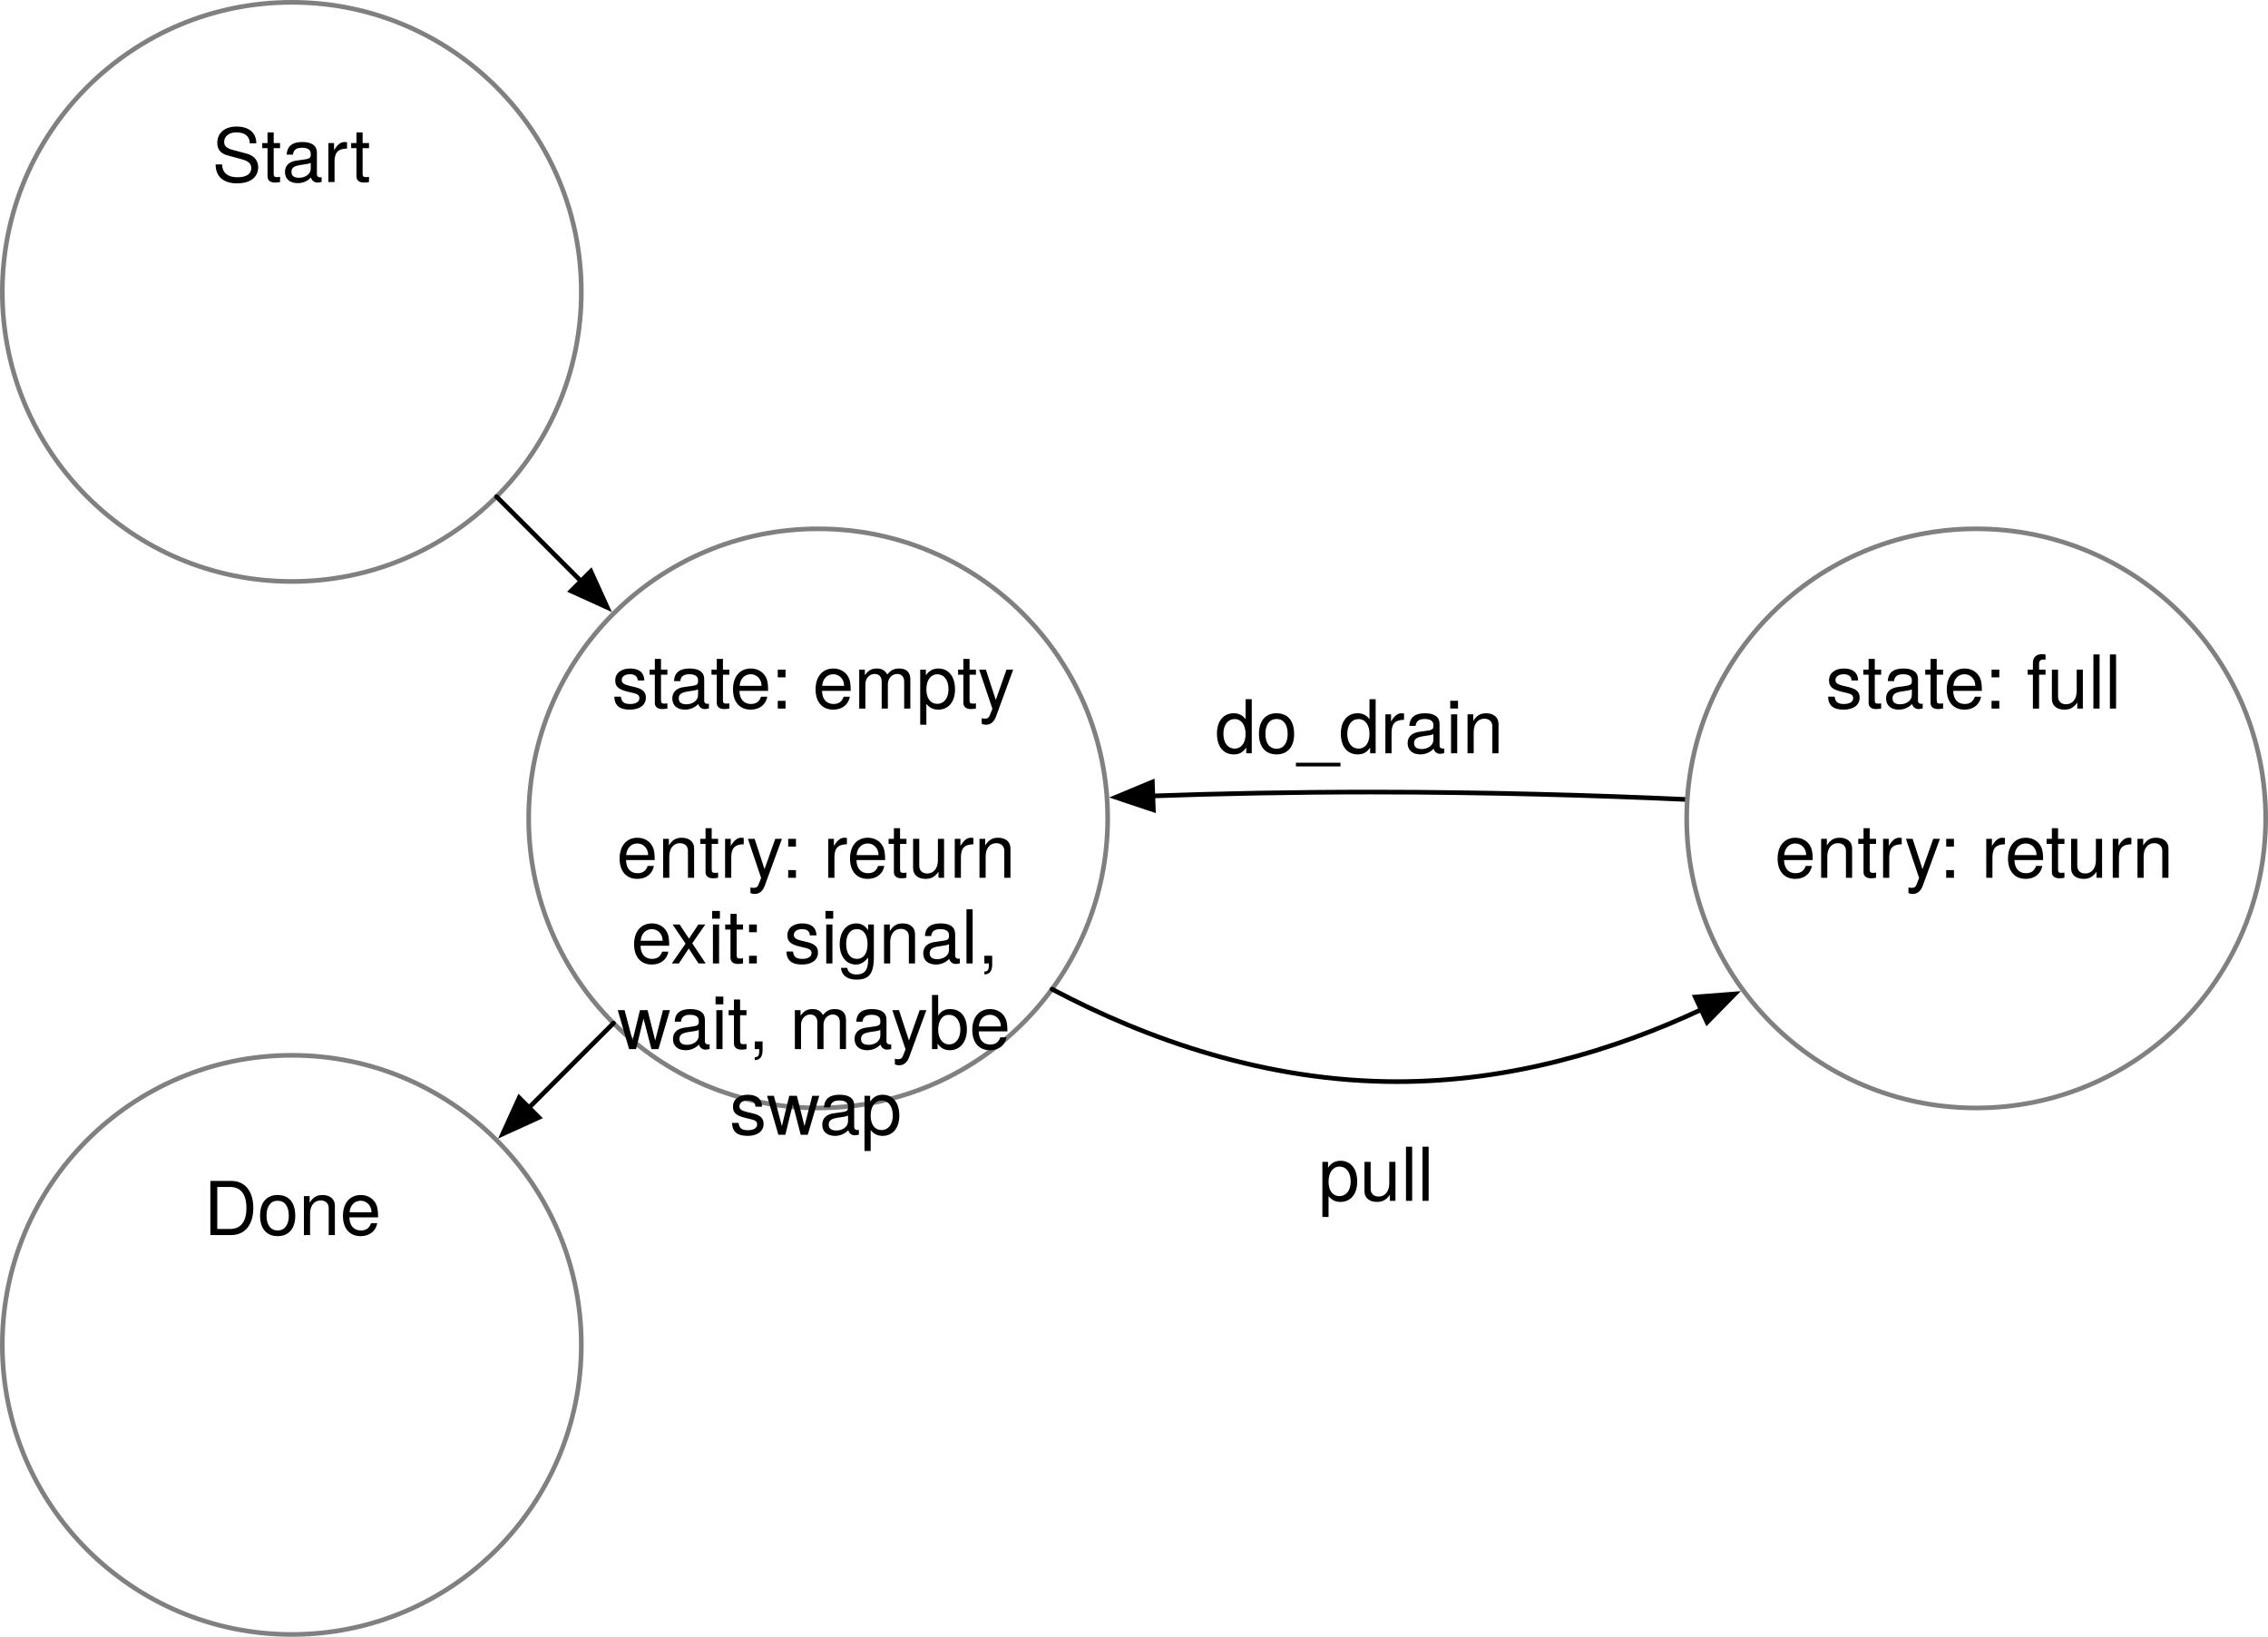
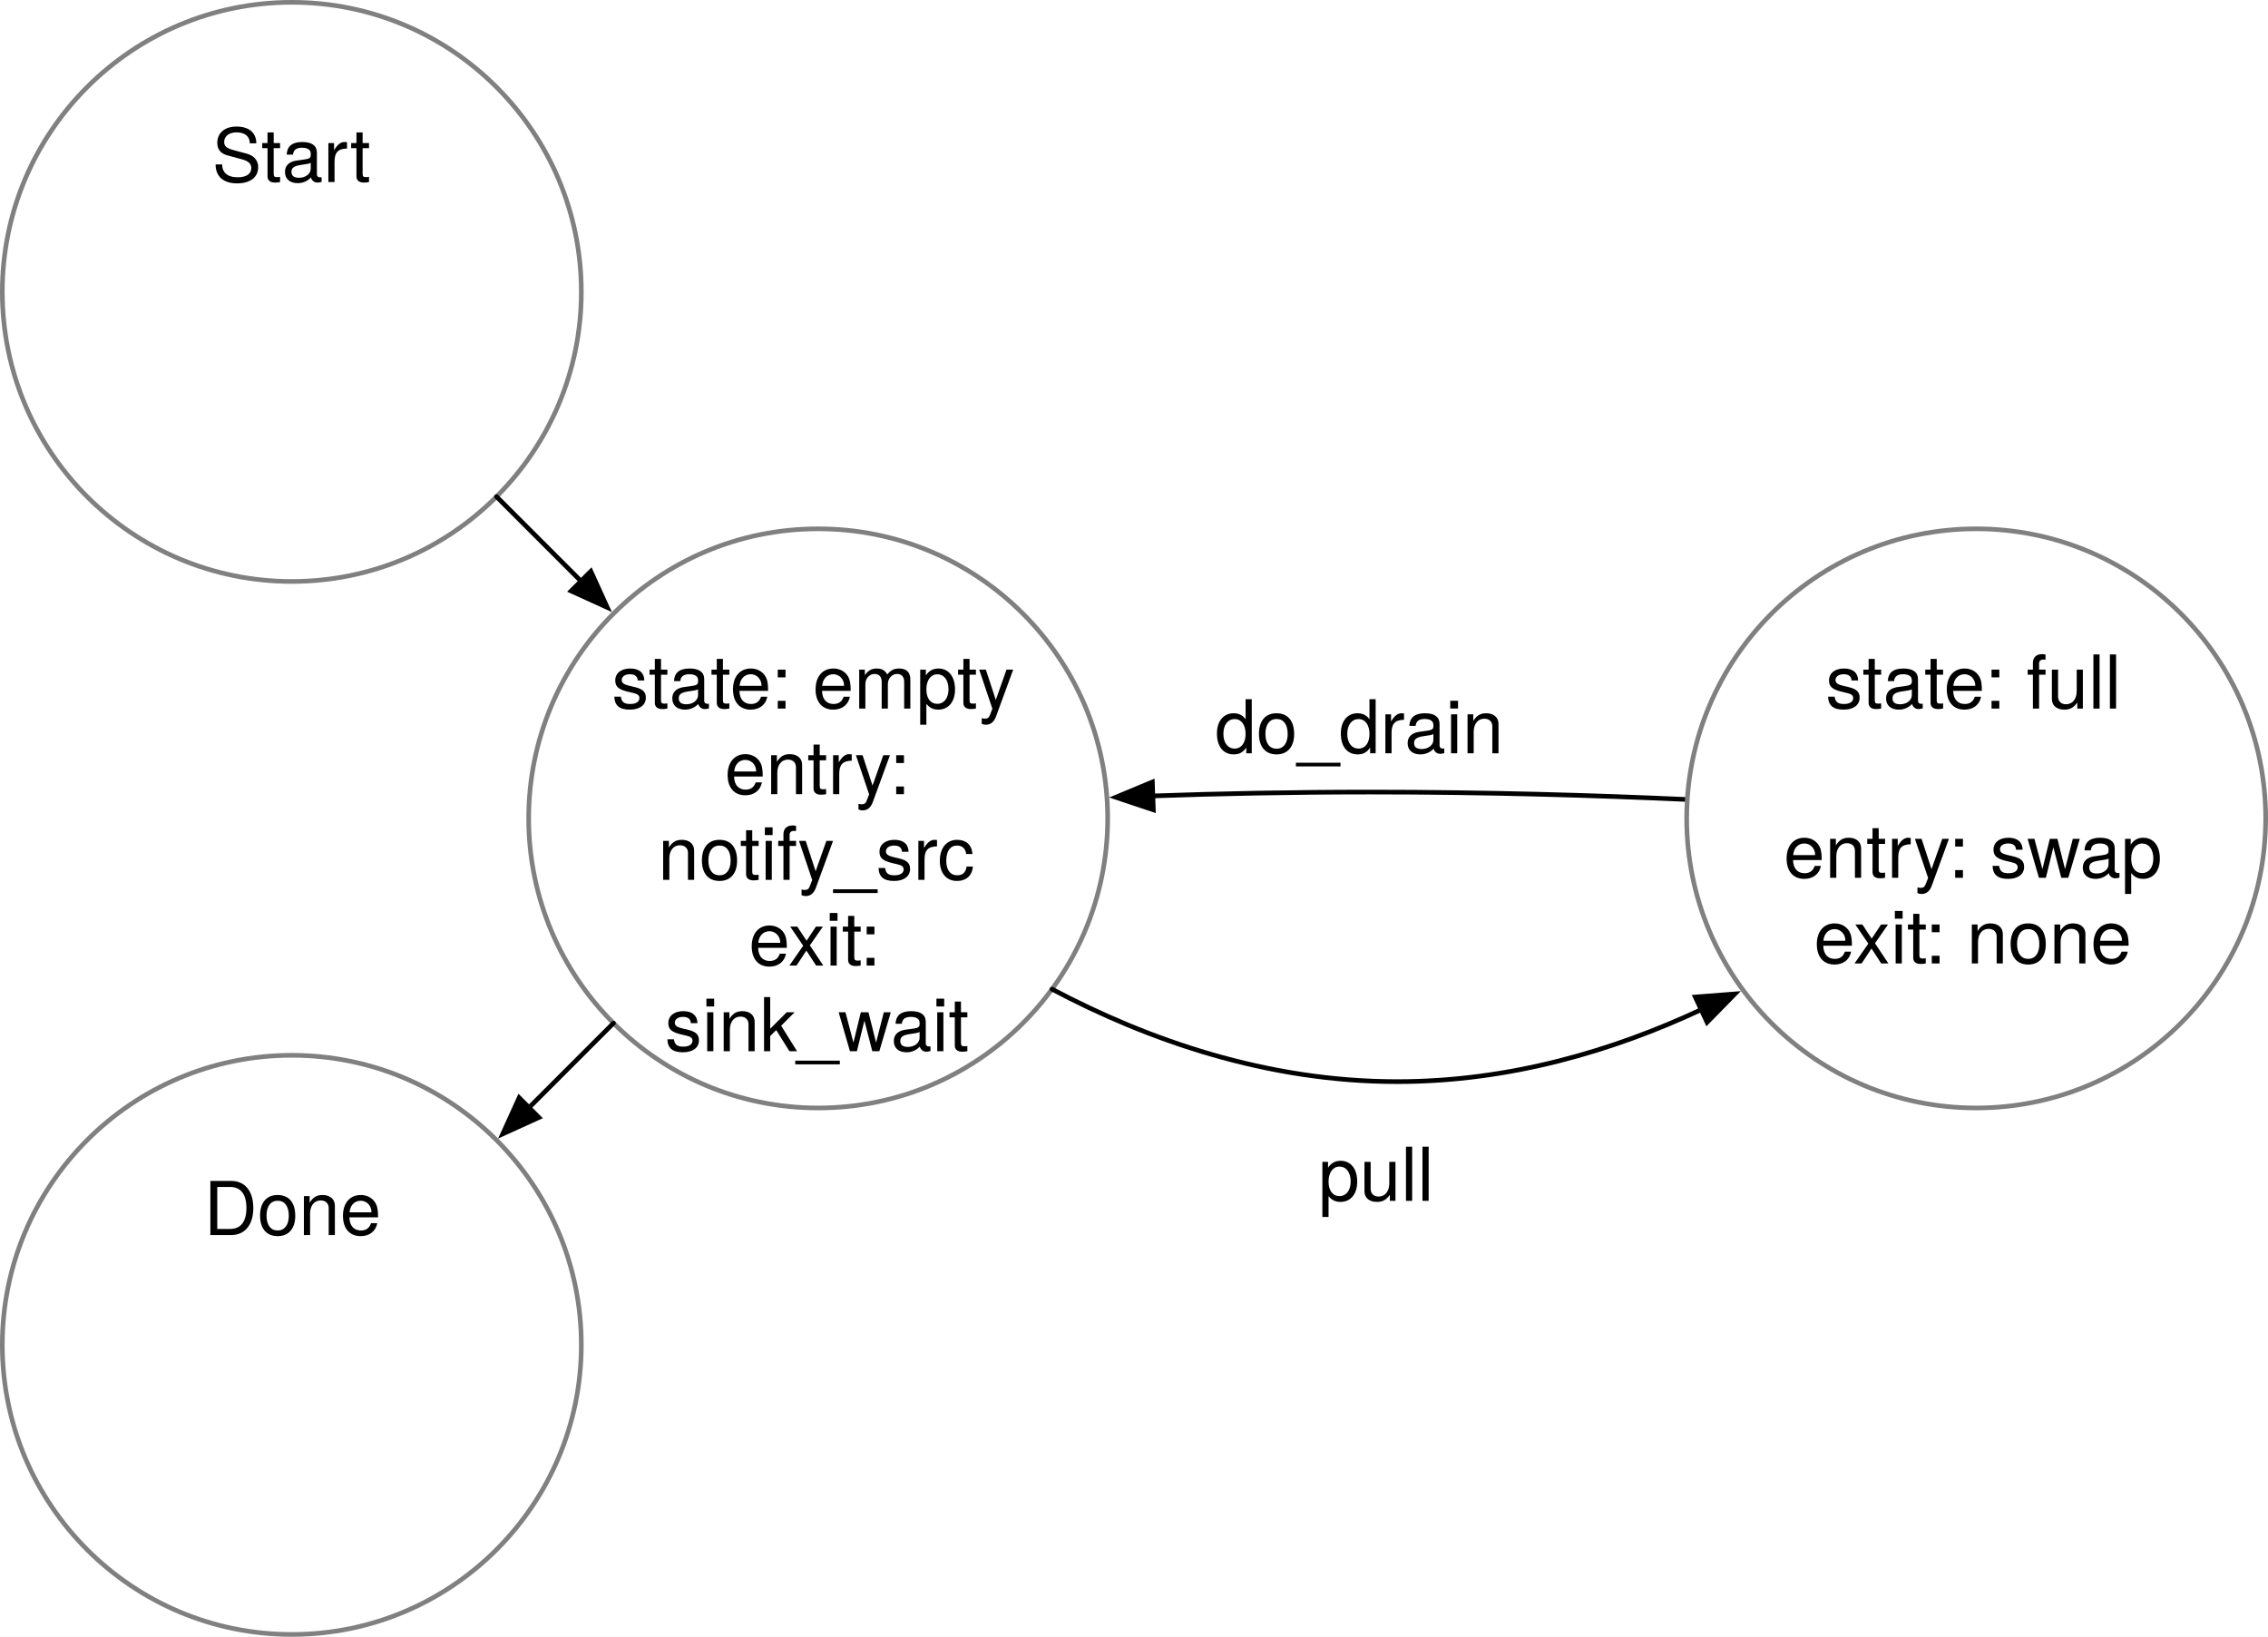
<svg xmlns="http://www.w3.org/2000/svg" version="1.1" viewBox="-794.201 1586.902 488.559 352.496" width="488.559" height="352.496">
  <defs>
    <marker orient="auto" overflow="visible" markerUnits="strokeWidth" id="FilledArrow_Marker" stroke-linejoin="miter" stroke-miterlimit="10" viewBox="-9 -4 10 8" markerWidth="10" markerHeight="8" color="black">
      <g>
        <path d="M -8 0 L 0 3 L 0 -3 Z" fill="currentColor" stroke="currentColor" stroke-width="1" />
      </g>
    </marker>
    <marker orient="auto" overflow="visible" markerUnits="strokeWidth" id="FilledArrow_Marker_2" stroke-linejoin="miter" stroke-miterlimit="10" viewBox="-1 -4 10 8" markerWidth="10" markerHeight="8" color="black">
      <g>
        <path d="M 8 0 L 0 -3 L 0 3 Z" fill="currentColor" stroke="currentColor" stroke-width="1" />
      </g>
    </marker>
  </defs>
-   <g id="Two_phase_last_one" stroke-dasharray="none" fill-opacity="1" fill="none" stroke="none" stroke-opacity="1">
+   <g id="dag_nodes_iteration_three" stroke-opacity="1" fill-opacity="1" fill="none" stroke="none" stroke-dasharray="none">
    <rect fill="white" x="-794.201" y="1586.902" width="488.559" height="352.496" />
-     <g id="Two_phase_last_one_Layer_1">
+     <g id="dag_nodes_iteration_three_Layer_1">
      <g id="Graphic_2288">
        <circle cx="-731.339" cy="1876.535" r="62.362" fill="white" />
        <circle cx="-731.339" cy="1876.535" r="62.362" stroke="gray" stroke-linecap="round" stroke-linejoin="round" stroke-width="1" />
        <text transform="translate(-776.2284 1837.882)" fill="black">
          <tspan font-family="Helvetica Neue" font-size="16" fill="black" x="25.922" y="15">Done</tspan>
        </text>
      </g>
      <g id="Graphic_2287">
        <circle cx="-617.953" cy="1763.15" r="62.362" fill="white" />
        <circle cx="-617.953" cy="1763.15" r="62.362" stroke="gray" stroke-linecap="round" stroke-linejoin="round" stroke-width="1" />
        <text transform="translate(-662.8425 1724.496)" fill="black">
          <tspan font-family="Helvetica Neue" font-size="16" fill="black" x=".426" y="15">state: empty</tspan>
-           <tspan font-family="Helvetica Neue" font-size="16" fill="black" x="1.474" y="51.448">entry: return</tspan>
-           <tspan font-family="Helvetica Neue" font-size="16" fill="black" x="4.594" y="69.896">exit: signal, </tspan>
-           <tspan font-family="Helvetica Neue" font-size="16" fill="black" x="1.626" y="88.344">wait, maybe </tspan>
-           <tspan font-family="Helvetica Neue" font-size="16" fill="black" x="25.786" y="106.792">swap</tspan>
+           <tspan font-family="Helvetica Neue" font-size="16" fill="black" x="24.738" y="33.448">entry: </tspan>
+           <tspan font-family="Helvetica Neue" font-size="16" fill="black" x="10.37" y="51.896">notify_src</tspan>
+           <tspan font-family="Helvetica Neue" font-size="16" fill="black" x="29.93" y="70.344">exit: </tspan>
+           <tspan font-family="Helvetica Neue" font-size="16" fill="black" x="11.858" y="88.792">sink_wait</tspan>
        </text>
      </g>
      <g id="Graphic_2286">
        <circle cx="-731.339" cy="1649.764" r="62.362" fill="white" />
        <circle cx="-731.339" cy="1649.764" r="62.362" stroke="gray" stroke-linecap="round" stroke-linejoin="round" stroke-width="1" />
        <text transform="translate(-776.2284 1611.11)" fill="black">
          <tspan font-family="Helvetica Neue" font-size="16" fill="black" x="27.706" y="15">Start</tspan>
        </text>
      </g>
      <g id="Line_2285">
        <path d="M -545.86 1758.314 C -531.753 1757.812 -515.976 1757.48 -498.898 1757.48 C -474.132 1757.48 -450.712 1758.177 -430.734 1759.081" marker-start="url(#FilledArrow_Marker)" stroke="black" stroke-linecap="round" stroke-linejoin="round" stroke-width="1" />
      </g>
      <g id="Graphic_2284">
        <circle cx="-368.504" cy="1763.15" r="62.362" fill="white" />
        <circle cx="-368.504" cy="1763.15" r="62.362" stroke="gray" stroke-linecap="round" stroke-linejoin="round" stroke-width="1" />
        <text transform="translate(-413.3937 1724.496)" fill="black">
          <tspan font-family="Helvetica Neue" font-size="16" fill="black" x="12.442" y="15">state: full</tspan>
-           <tspan font-family="Helvetica Neue" font-size="16" fill="black" x="1.474" y="51.448">entry: return</tspan>
+           <tspan font-family="Helvetica Neue" font-size="16" fill="black" x="3.41" y="51.448">entry: swap</tspan>
+           <tspan font-family="Helvetica Neue" font-size="16" fill="black" x="9.922" y="69.896">exit: none</tspan>
        </text>
      </g>
      <g id="Graphic_2283">
        <text transform="translate(-532.4761 1734.134)" fill="black">
          <tspan font-family="Helvetica Neue" font-size="16" fill="black" x="0" y="15">do_drain</tspan>
        </text>
      </g>
      <g id="Line_2282">
        <line x1="-687.242" y1="1693.861" x2="-669.05" y2="1712.053" marker-end="url(#FilledArrow_Marker_2)" stroke="black" stroke-linecap="round" stroke-linejoin="round" stroke-width="1" />
      </g>
      <g id="Line_2281">
        <line x1="-662.049" y1="1807.246" x2="-680.242" y2="1825.438" marker-end="url(#FilledArrow_Marker_2)" stroke="black" stroke-linecap="round" stroke-linejoin="round" stroke-width="1" />
      </g>
      <g id="Line_2280">
        <path d="M -427.738 1804.341 C -446.588 1813.138 -468.926 1819.843 -493.228 1819.843 C -521.459 1819.843 -547.039 1810.795 -567.58 1799.929" marker-start="url(#FilledArrow_Marker)" stroke="black" stroke-linecap="round" stroke-linejoin="round" stroke-width="1" />
      </g>
      <g id="Graphic_2279">
        <text transform="translate(-510.2148 1830.512)" fill="black">
          <tspan font-family="Helvetica Neue" font-size="16" fill="black" x="5968559e-19" y="15">pull</tspan>
        </text>
      </g>
    </g>
  </g>
</svg>
